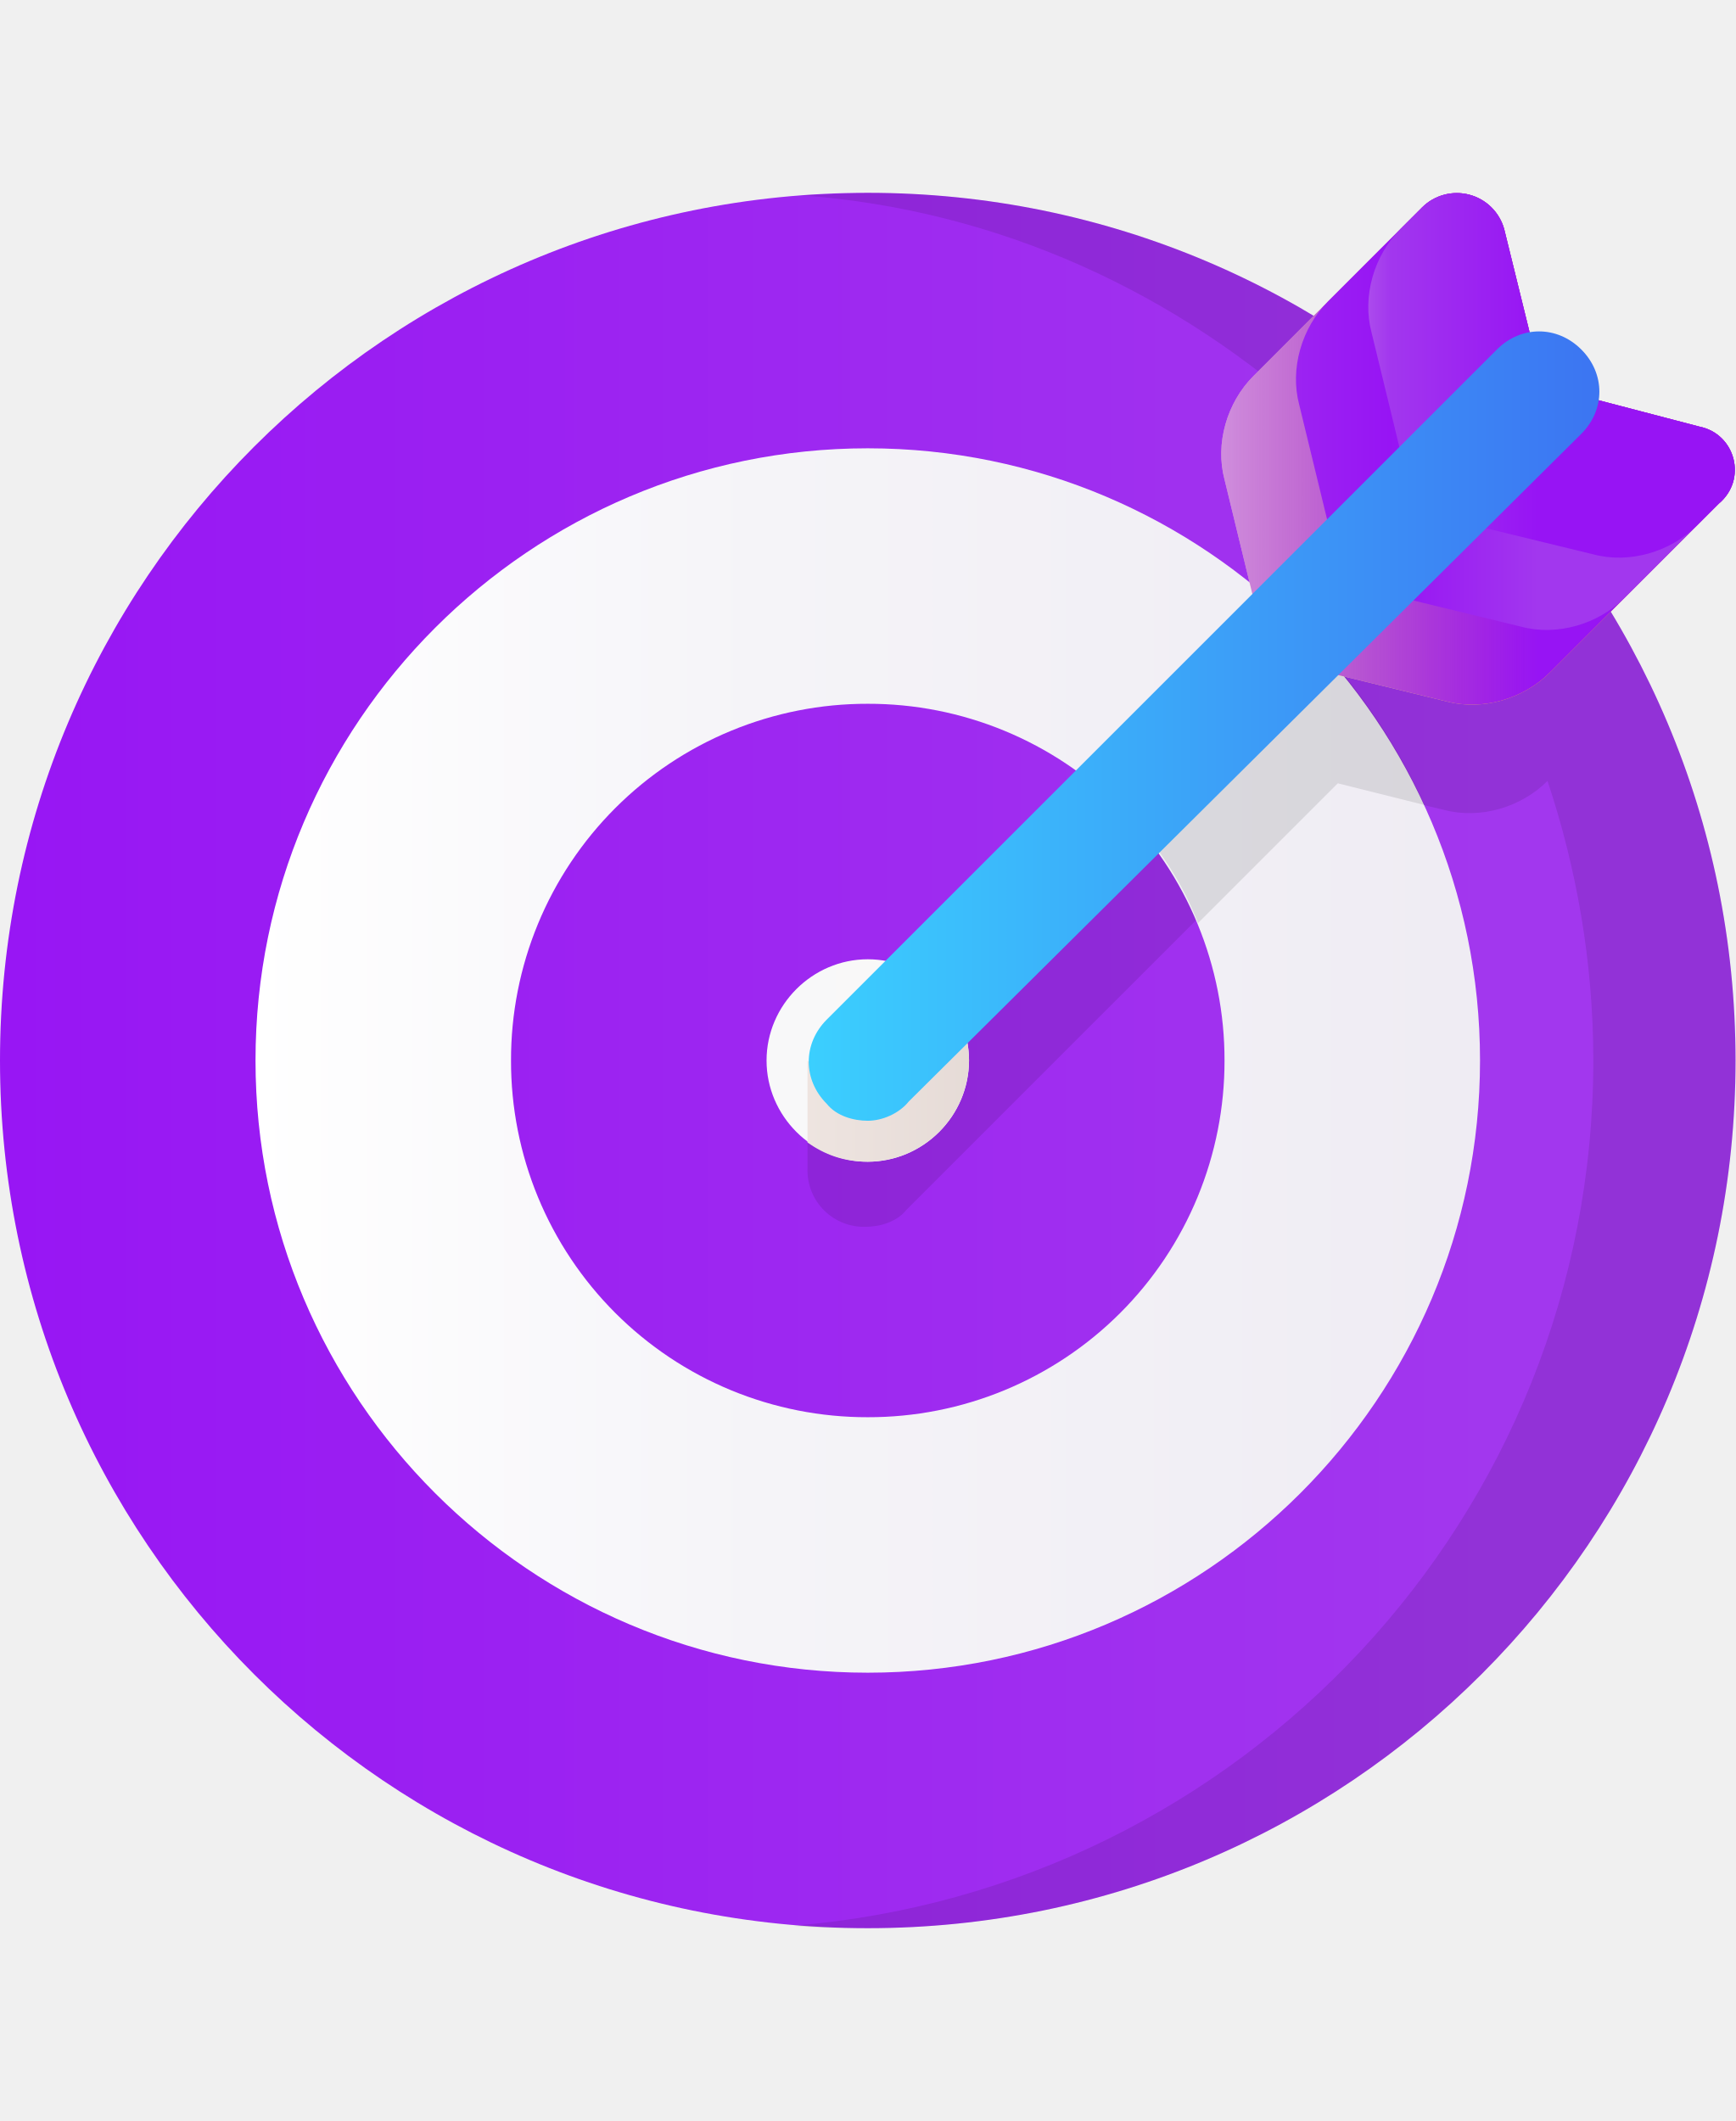
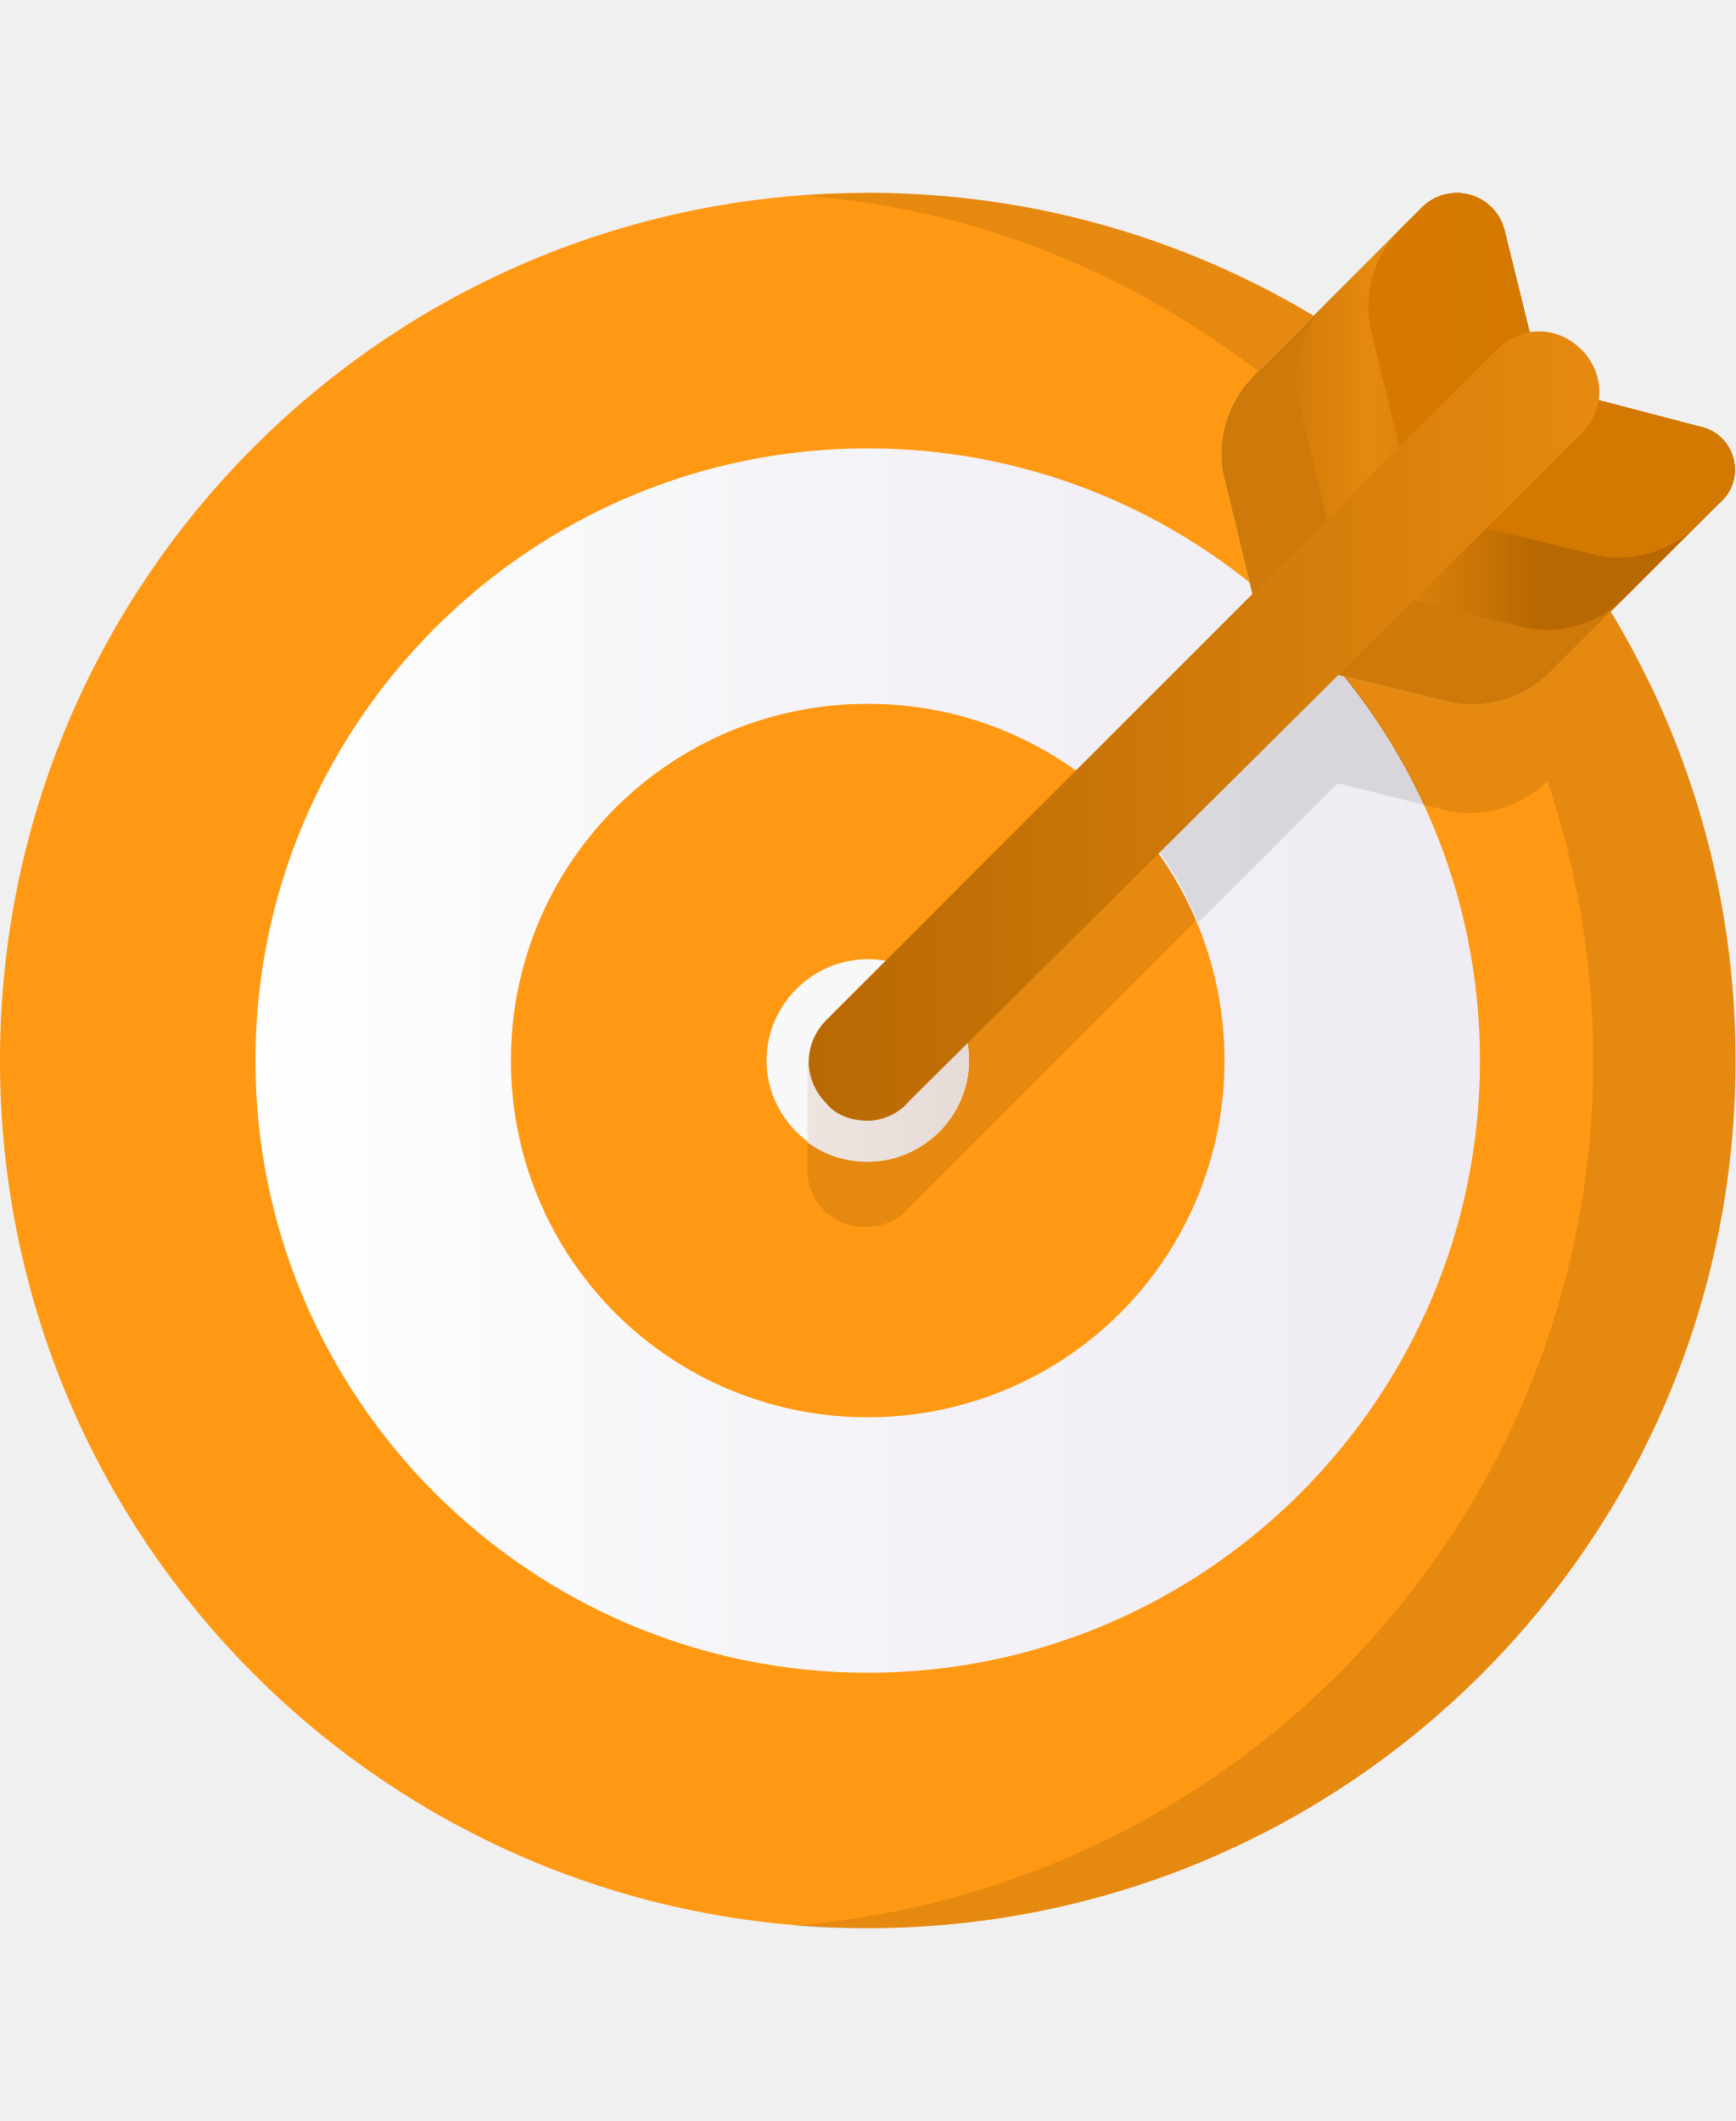
<svg xmlns="http://www.w3.org/2000/svg" width="72" height="88" viewBox="0 0 72 88" fill="none">
-   <path d="M36 80C55.9 80 72 63.9 72 44C72 24.1 55.9 8 36 8C16.1 8 0 24.1 0 44C0 63.9 16.1 80 36 80Z" fill="url(#paint0_linear_116_435)" />
-   <path opacity="0.1" d="M36 8L33.2 8.1C41.5 8.7 48.9 12.2 54.7 17.5L53.4 18.8C52.3 19.9 51.8 21.6 52.2 23.1L53.3 27.7L35.3 45.8L33.5 44V48.5C33.492 48.817 33.549 49.133 33.666 49.428C33.784 49.723 33.96 49.991 34.185 50.215C34.41 50.44 34.677 50.616 34.972 50.734C35.267 50.852 35.583 50.908 35.9 50.9C36.5 50.9 37.2 50.7 37.6 50.2L55.3 32.5L59.9 33.6C61.4 34 63.1 33.5 64.2 32.4C65.4 36 66.1 39.9 66.1 44C66.1 62.9 51.5 78.4 32.9 79.9C34.1 80 35 80 36 80C55.9 80 72 63.9 72 44C72 24.1 55.9 8 36 8Z" fill="black" />
-   <path d="M36.001 48.2C38.301 48.2 40.201 46.3 40.201 44C40.201 41.7 38.301 39.8 36.001 39.8C33.701 39.8 31.801 41.7 31.801 44C31.801 46.3 33.701 48.2 36.001 48.2Z" fill="url(#paint1_linear_116_435)" />
-   <path d="M36 18.6C22 18.6 10.6 30 10.6 44C10.6 58 22 69.4 36 69.4C50 69.4 61.4 58 61.4 44C61.4 30 50 18.6 36 18.6ZM36 58.8C34.055 58.804 32.129 58.424 30.331 57.682C28.534 56.939 26.901 55.849 25.526 54.474C24.151 53.099 23.061 51.466 22.318 49.669C21.576 47.871 21.196 45.945 21.2 44C21.196 42.055 21.576 40.129 22.318 38.332C23.061 36.534 24.151 34.901 25.526 33.526C26.901 32.151 28.534 31.061 30.331 30.319C32.129 29.576 34.055 29.196 36 29.2C37.944 29.196 39.871 29.576 41.668 30.319C43.465 31.061 45.099 32.151 46.474 33.526C47.849 34.901 48.939 36.534 49.681 38.332C50.423 40.129 50.804 42.055 50.8 44C50.804 45.945 50.423 47.871 49.681 49.669C48.939 51.466 47.849 53.099 46.474 54.474C45.099 55.849 43.465 56.939 41.668 57.682C39.871 58.424 37.944 58.804 36 58.8Z" fill="url(#paint2_linear_116_435)" />
-   <path d="M35.3 45.8L33.5 44V47.4C34.2 47.9 35 48.2 36 48.2C37.111 48.192 38.175 47.747 38.961 46.961C39.747 46.175 40.192 45.112 40.2 44C40.2 43.1 39.9 42.3 39.4 41.6L35.3 45.8Z" fill="url(#paint3_linear_116_435)" />
-   <path opacity="0.1" d="M52.7 24.8L53.4 27.7L47 34C48.1 35.2 49.1 36.7 49.7 38.3L55.5 32.5L59.1 33.4C57.6 30.1 55.4 27.2 52.7 24.8Z" fill="black" />
-   <path d="M70.501 17.7L64.001 16L62.401 9.5C62.305 9.158 62.122 8.847 61.869 8.597C61.616 8.348 61.302 8.169 60.958 8.078C60.615 7.987 60.254 7.987 59.91 8.079C59.567 8.17 59.253 8.35 59.001 8.6L52.001 15.6C50.901 16.7 50.401 18.4 50.801 19.9L52.601 27.3L60.001 29.1C61.501 29.5 63.201 29 64.301 27.9L71.301 20.9C72.501 19.9 72.001 18 70.501 17.7Z" fill="url(#paint4_linear_116_435)" />
-   <path d="M70.501 17.7L64.001 16L62.401 9.5C62.305 9.158 62.122 8.847 61.869 8.597C61.616 8.348 61.302 8.169 60.958 8.078C60.615 7.987 60.254 7.987 59.91 8.079C59.567 8.17 59.253 8.35 59.001 8.6L52.001 15.6C50.901 16.7 50.401 18.4 50.801 19.9L52.601 27.3L60.001 29.1C61.501 29.5 63.201 29 64.301 27.9L71.301 20.9C72.501 19.9 72.001 18 70.501 17.7Z" fill="url(#paint5_linear_116_435)" />
-   <path d="M70.501 17.7L64.001 16L62.401 9.5C62.305 9.158 62.121 8.847 61.868 8.597C61.615 8.348 61.301 8.169 60.958 8.078C60.614 7.987 60.253 7.987 59.91 8.079C59.566 8.17 59.253 8.35 59.001 8.6L55.1 12.5C54.001 13.6 53.501 15.3 53.901 16.8L55.7 24.2L63.1 26C64.6 26.4 66.3 25.9 67.4 24.8L71.3 20.9C72.501 19.9 72.001 18 70.501 17.7Z" fill="url(#paint6_linear_116_435)" />
-   <path d="M70.501 17.7L64.001 16L62.401 9.5C62.305 9.158 62.121 8.847 61.868 8.597C61.615 8.348 61.301 8.169 60.958 8.078C60.614 7.987 60.253 7.987 59.91 8.079C59.566 8.17 59.253 8.35 59.001 8.6L58.1 9.5C57.001 10.6 56.501 12.3 56.901 13.8L58.7 21.2L66.1 23C67.6 23.4 69.3 22.9 70.4 21.8L71.3 20.9C72.501 19.9 72.001 18 70.501 17.7Z" fill="url(#paint7_linear_116_435)" />
-   <path d="M36.001 46.5C35.401 46.5 34.701 46.3 34.301 45.8C33.301 44.8 33.301 43.3 34.301 42.3L62.101 14.5C63.101 13.5 64.601 13.5 65.601 14.5C66.601 15.5 66.601 17 65.601 18L37.701 45.7C37.301 46.2 36.601 46.5 36.001 46.5Z" fill="url(#paint8_linear_116_435)" />
+   <g clip-path="url(#clip0_102_7273)">
+     <path d="M36 80C55.9 80 72 63.9 72 44C72 24.1 55.9 8 36 8C16.1 8 0 24.1 0 44C0 63.9 16.1 80 36 80Z" fill="url(#paint0_linear_102_7273)" />
+     <path opacity="0.1" d="M36 8L33.2 8.1C41.5 8.7 48.9 12.2 54.7 17.5L53.4 18.8C52.3 19.9 51.8 21.6 52.2 23.1L53.3 27.7L35.3 45.8L33.5 44V48.5C33.492 48.817 33.549 49.133 33.666 49.428C33.784 49.723 33.96 49.991 34.185 50.215C34.41 50.44 34.677 50.616 34.972 50.734C35.267 50.852 35.583 50.908 35.9 50.9C36.5 50.9 37.2 50.7 37.6 50.2L55.3 32.5L59.9 33.6C61.4 34 63.1 33.5 64.2 32.4C65.4 36 66.1 39.9 66.1 44C66.1 62.9 51.5 78.4 32.9 79.9C34.1 80 35 80 36 80C55.9 80 72 63.9 72 44C72 24.1 55.9 8 36 8Z" fill="black" />
+     <path d="M36.001 48.197C38.301 48.197 40.201 46.297 40.201 43.997C40.201 41.697 38.301 39.797 36.001 39.797C33.701 39.797 31.801 41.697 31.801 43.997C31.801 46.297 33.701 48.197 36.001 48.197Z" fill="url(#paint1_linear_102_7273)" />
+     <path d="M35.998 18.602C21.998 18.602 10.598 30.002 10.598 44.002C10.598 58.002 21.998 69.402 35.998 69.402C49.998 69.402 61.398 58.002 61.398 44.002C61.398 30.002 49.998 18.602 35.998 18.602ZM35.998 58.802C34.053 58.806 32.127 58.425 30.329 57.683C28.532 56.941 26.899 55.851 25.524 54.476C24.149 53.1 23.059 51.467 22.316 49.67C21.574 47.873 21.194 45.946 21.198 44.002C21.194 42.057 21.574 40.131 22.316 38.333C23.059 36.536 24.149 34.903 25.524 33.528C26.899 32.153 28.532 31.062 30.329 30.32C32.127 29.578 34.053 29.198 35.998 29.202C37.942 29.198 39.869 29.578 41.666 30.32C43.464 31.062 45.097 32.153 46.472 33.528C47.847 34.903 48.937 36.536 49.679 38.333C50.422 40.131 50.802 42.057 50.798 44.002C50.802 45.946 50.422 47.873 49.679 49.67C48.937 51.467 47.847 53.1 46.472 54.476C45.097 55.851 43.464 56.941 41.666 57.683C39.869 58.425 37.942 58.806 35.998 58.802Z" fill="url(#paint2_linear_102_7273)" />
+     <path d="M35.3 45.802L33.5 44.002V47.402C34.2 47.902 35 48.202 36 48.202C37.111 48.194 38.175 47.749 38.961 46.963C39.747 46.177 40.192 45.113 40.2 44.002C40.2 43.102 39.9 42.302 39.4 41.602L35.3 45.802Z" fill="url(#paint3_linear_102_7273)" />
+     <path opacity="0.1" d="M52.7 24.797L53.4 27.697L47 33.997C48.1 35.197 49.1 36.697 49.7 38.297L55.5 32.497L59.1 33.397C57.6 30.097 55.4 27.197 52.7 24.797Z" fill="black" />
+     <path d="M70.501 17.698L64.001 15.998L62.401 9.498C62.305 9.156 62.122 8.845 61.869 8.595C61.616 8.346 61.302 8.167 60.958 8.076C60.615 7.985 60.254 7.985 59.91 8.077C59.567 8.168 59.253 8.348 59.001 8.598L52.001 15.598C50.901 16.698 50.401 18.398 50.801 19.898L52.601 27.298L60.001 29.098C61.501 29.498 63.201 28.998 64.301 27.898L71.301 20.898C72.501 19.898 72.001 17.998 70.501 17.698Z" fill="url(#paint4_linear_102_7273)" />
+     <path d="M70.501 17.698L64.001 15.998L62.401 9.498C62.305 9.156 62.122 8.845 61.869 8.595C61.616 8.346 61.302 8.167 60.958 8.076C60.615 7.985 60.254 7.985 59.91 8.077C59.567 8.168 59.253 8.348 59.001 8.598L52.001 15.598C50.901 16.698 50.401 18.398 50.801 19.898L52.601 27.298L60.001 29.098C61.501 29.498 63.201 28.998 64.301 27.898L71.301 20.898C72.501 19.898 72.001 17.998 70.501 17.698Z" fill="url(#paint5_linear_102_7273)" />
+     <path d="M70.501 17.698L64.001 15.998L62.401 9.498C62.305 9.156 62.121 8.845 61.868 8.595C61.615 8.346 61.301 8.167 60.958 8.076C60.614 7.985 60.253 7.985 59.91 8.077C59.566 8.168 59.253 8.348 59.001 8.598L55.1 12.498C54.001 13.598 53.501 15.298 53.901 16.798L55.7 24.198L63.1 25.998C64.6 26.398 66.3 25.898 67.4 24.798L71.3 20.898C72.501 19.898 72.001 17.998 70.501 17.698Z" fill="url(#paint6_linear_102_7273)" />
+     <path d="M70.501 17.698L64.001 15.998L62.401 9.498C62.305 9.156 62.121 8.845 61.868 8.595C61.615 8.346 61.301 8.167 60.958 8.076C60.614 7.985 60.253 7.985 59.91 8.077C59.566 8.168 59.253 8.348 59.001 8.598L58.1 9.498C57.001 10.598 56.501 12.298 56.901 13.798L58.7 21.198L66.1 22.998C67.6 23.398 69.3 22.898 70.4 21.798L71.3 20.898C72.501 19.898 72.001 17.998 70.501 17.698Z" fill="url(#paint7_linear_102_7273)" />
+     <path d="M36.001 46.5C35.401 46.5 34.701 46.3 34.301 45.8C33.301 44.8 33.301 43.3 34.301 42.3L62.101 14.5C63.101 13.5 64.601 13.5 65.601 14.5C66.601 15.5 66.601 17 65.601 18L37.701 45.7C37.301 46.2 36.601 46.5 36.001 46.5Z" fill="url(#paint8_linear_102_7273)" />
+   </g>
  <defs>
-     <linearGradient id="paint0_linear_116_435" x1="-3.116" y1="44" x2="61.841" y2="44" gradientUnits="userSpaceOnUse">
-       <stop stop-color="#9714F4" />
-       <stop offset="1" stop-color="#A237EE" />
+     <linearGradient id="paint0_linear_102_7273" x1="-3.116" y1="44" x2="61.841" y2="44" gradientUnits="userSpaceOnUse">
+       <stop stop-color="#FF9812" />
+       <stop offset="1" stop-color="#FF9812" />
    </linearGradient>
-     <linearGradient id="paint1_linear_116_435" x1="10.447" y1="44.002" x2="60.724" y2="44.002" gradientUnits="userSpaceOnUse">
+     <linearGradient id="paint1_linear_102_7273" x1="10.447" y1="43.999" x2="60.724" y2="43.999" gradientUnits="userSpaceOnUse">
      <stop stop-color="#F2FBFF" />
      <stop offset="0.593" stop-color="#FAF7F7" />
      <stop offset="1" stop-color="#F3EAE6" />
    </linearGradient>
-     <linearGradient id="paint2_linear_116_435" x1="10.446" y1="44.002" x2="60.723" y2="44.002" gradientUnits="userSpaceOnUse">
+     <linearGradient id="paint2_linear_102_7273" x1="10.444" y1="44.004" x2="60.721" y2="44.004" gradientUnits="userSpaceOnUse">
      <stop stop-color="white" />
      <stop offset="0.416" stop-color="#F5F4F8" />
      <stop offset="1" stop-color="#EFECF3" />
    </linearGradient>
-     <linearGradient id="paint3_linear_116_435" x1="29.226" y1="44.9" x2="60.871" y2="44.9" gradientUnits="userSpaceOnUse">
+     <linearGradient id="paint3_linear_102_7273" x1="29.226" y1="44.902" x2="60.871" y2="44.902" gradientUnits="userSpaceOnUse">
      <stop stop-color="#F3EAE6" />
      <stop offset="1" stop-color="#CDBFBA" />
    </linearGradient>
-     <linearGradient id="paint4_linear_116_435" x1="48.753" y1="18.645" x2="63.812" y2="18.645" gradientUnits="userSpaceOnUse">
+     <linearGradient id="paint4_linear_102_7273" x1="48.753" y1="18.643" x2="63.812" y2="18.643" gradientUnits="userSpaceOnUse">
      <stop stop-color="#FFF9DF" />
      <stop offset="0.593" stop-color="#FFE177" />
      <stop offset="1" stop-color="#FEB137" />
    </linearGradient>
-     <linearGradient id="paint5_linear_116_435" x1="48.753" y1="18.645" x2="63.812" y2="18.645" gradientUnits="userSpaceOnUse">
-       <stop stop-color="#FFF9DF" />
-       <stop offset="0" stop-color="#9714F4" stop-opacity="0.38" />
-       <stop offset="1" stop-color="#9714F4" />
+     <linearGradient id="paint5_linear_102_7273" x1="48.753" y1="18.643" x2="63.812" y2="18.643" gradientUnits="userSpaceOnUse">
+       <stop stop-color="#D17B0A" />
+       <stop offset="0" stop-color="#CE790A" />
+       <stop offset="1" stop-color="#CF790A" />
    </linearGradient>
-     <linearGradient id="paint6_linear_116_435" x1="48.752" y1="17.116" x2="63.812" y2="17.116" gradientUnits="userSpaceOnUse">
-       <stop stop-color="#A237EE" />
-       <stop offset="0.593" stop-color="#9714F4" />
-       <stop offset="1" stop-color="#A237EE" />
+     <linearGradient id="paint6_linear_102_7273" x1="48.752" y1="17.114" x2="63.812" y2="17.114" gradientUnits="userSpaceOnUse">
+       <stop stop-color="#B86800" />
+       <stop offset="0.542" stop-color="#E58910" />
+       <stop offset="1" stop-color="#B86800" />
    </linearGradient>
-     <linearGradient id="paint7_linear_116_435" x1="48.752" y1="15.587" x2="63.812" y2="15.587" gradientUnits="userSpaceOnUse">
-       <stop stop-color="#FFF9DF" />
-       <stop offset="0.593" stop-color="#A237EE" />
-       <stop offset="1" stop-color="#9714F4" />
+     <linearGradient id="paint7_linear_102_7273" x1="48.752" y1="15.585" x2="63.812" y2="15.585" gradientUnits="userSpaceOnUse">
+       <stop stop-color="#D97B00" />
+       <stop offset="1" stop-color="#D37800" />
    </linearGradient>
-     <linearGradient id="paint8_linear_116_435" x1="33.632" y1="30.1" x2="65.797" y2="30.1" gradientUnits="userSpaceOnUse">
-       <stop stop-color="#3BCFFE" />
-       <stop offset="1" stop-color="#3C76F2" />
+     <linearGradient id="paint8_linear_102_7273" x1="33.632" y1="30.1" x2="65.797" y2="30.1" gradientUnits="userSpaceOnUse">
+       <stop stop-color="#B86903" />
+       <stop offset="1" stop-color="#E58910" />
    </linearGradient>
+     <clipPath id="clip0_102_7273">
+       <rect width="72" height="88" fill="white" />
+     </clipPath>
  </defs>
</svg>
